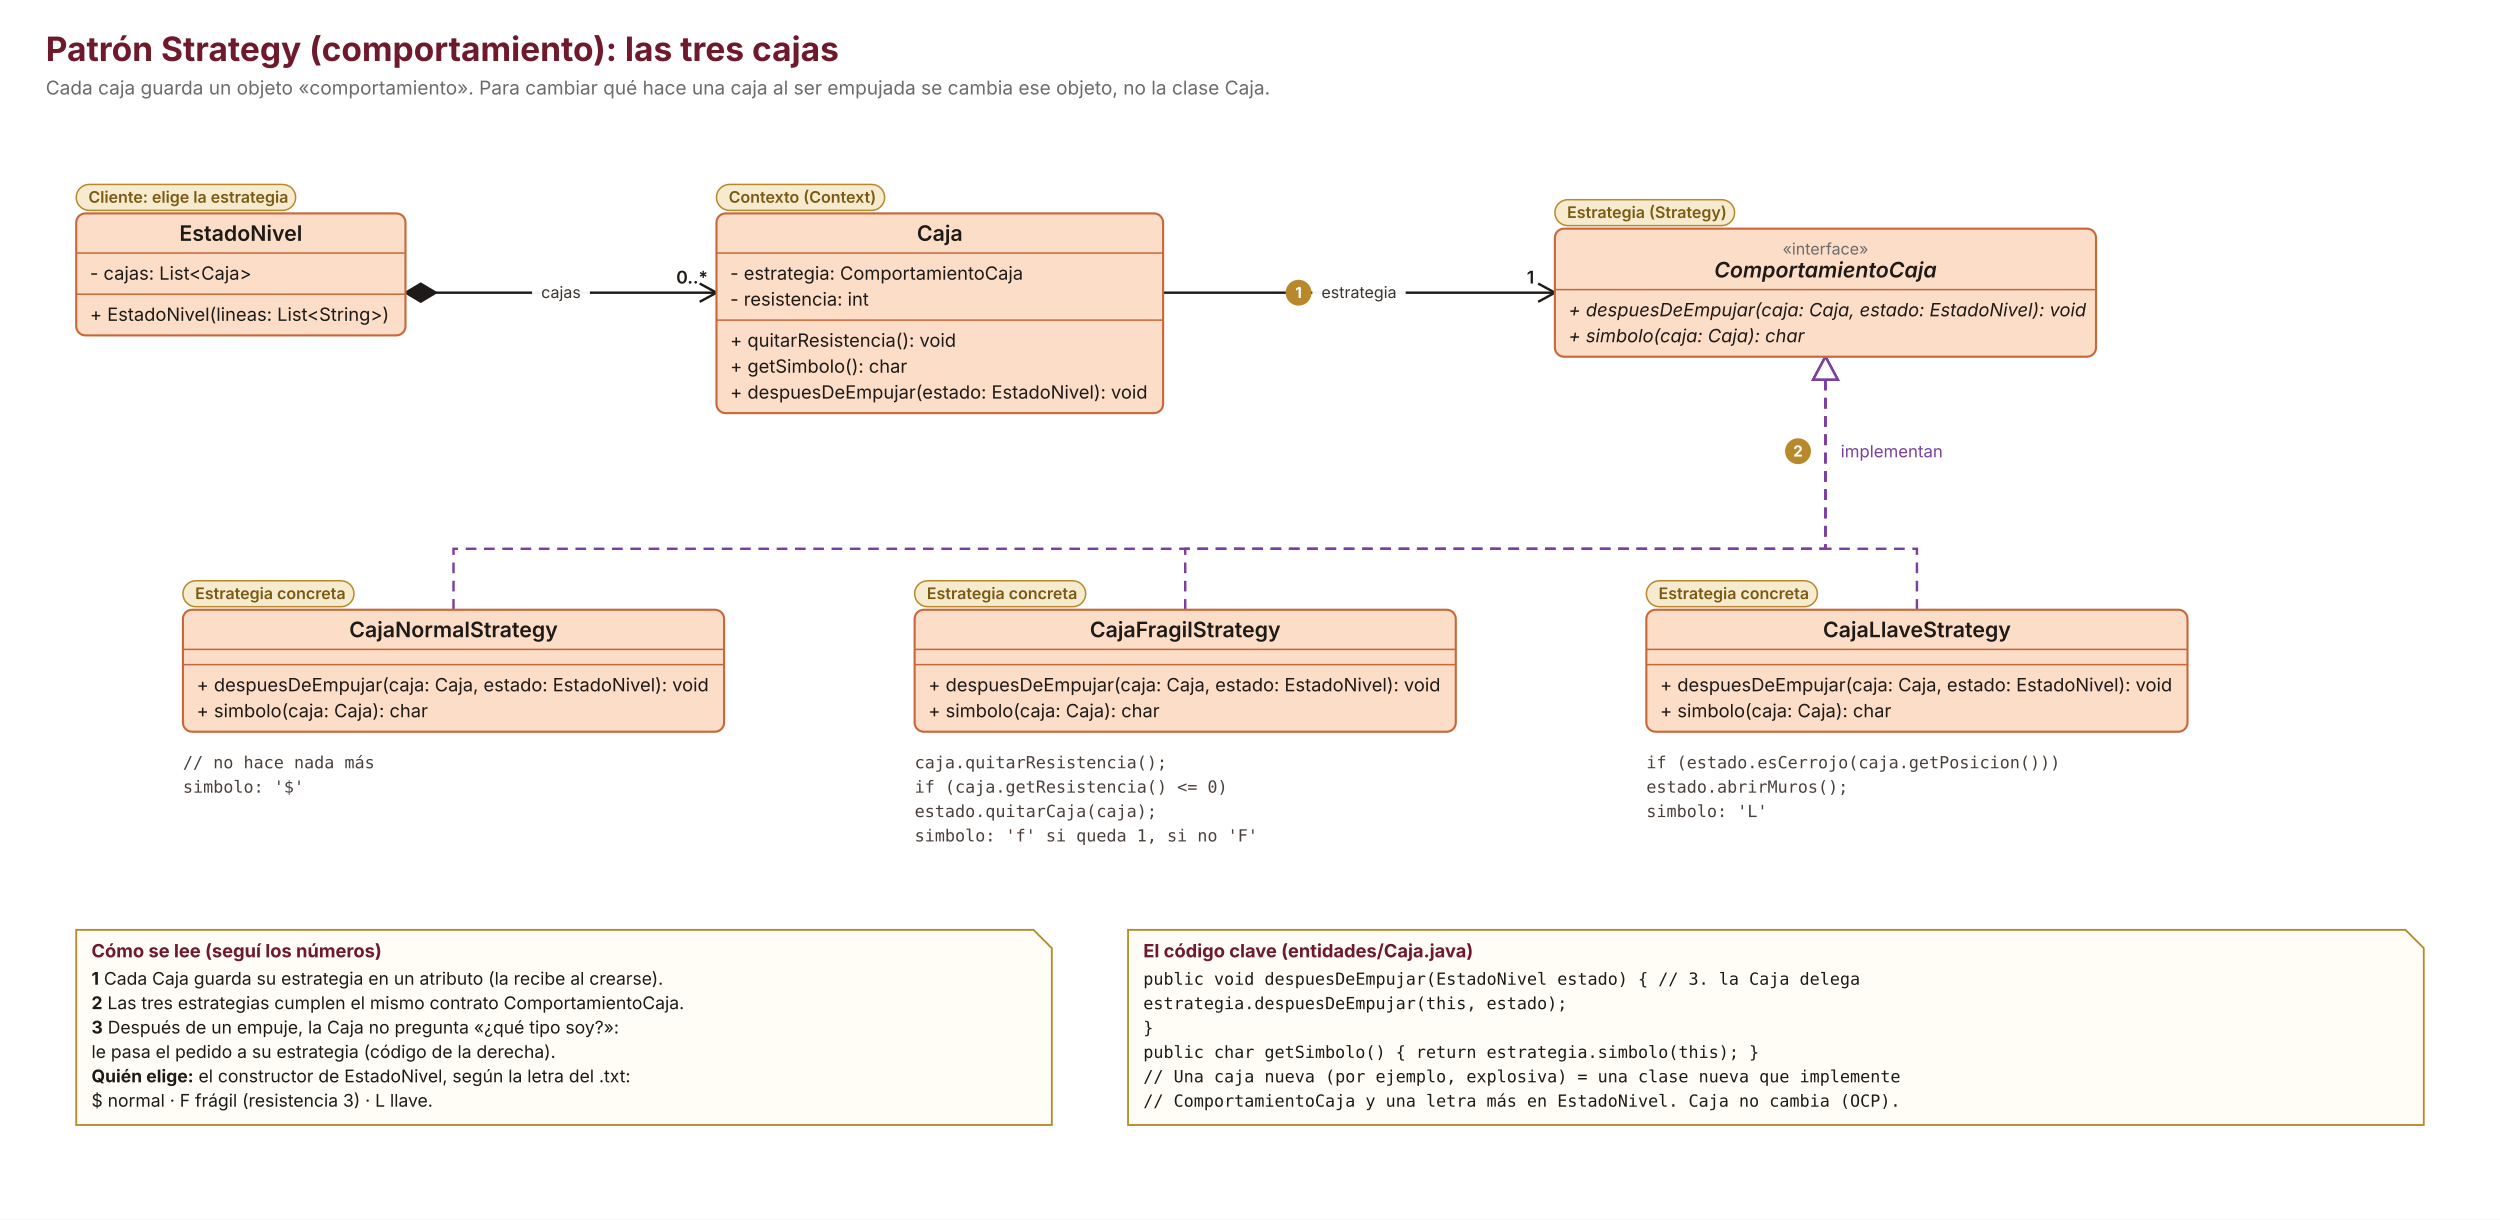
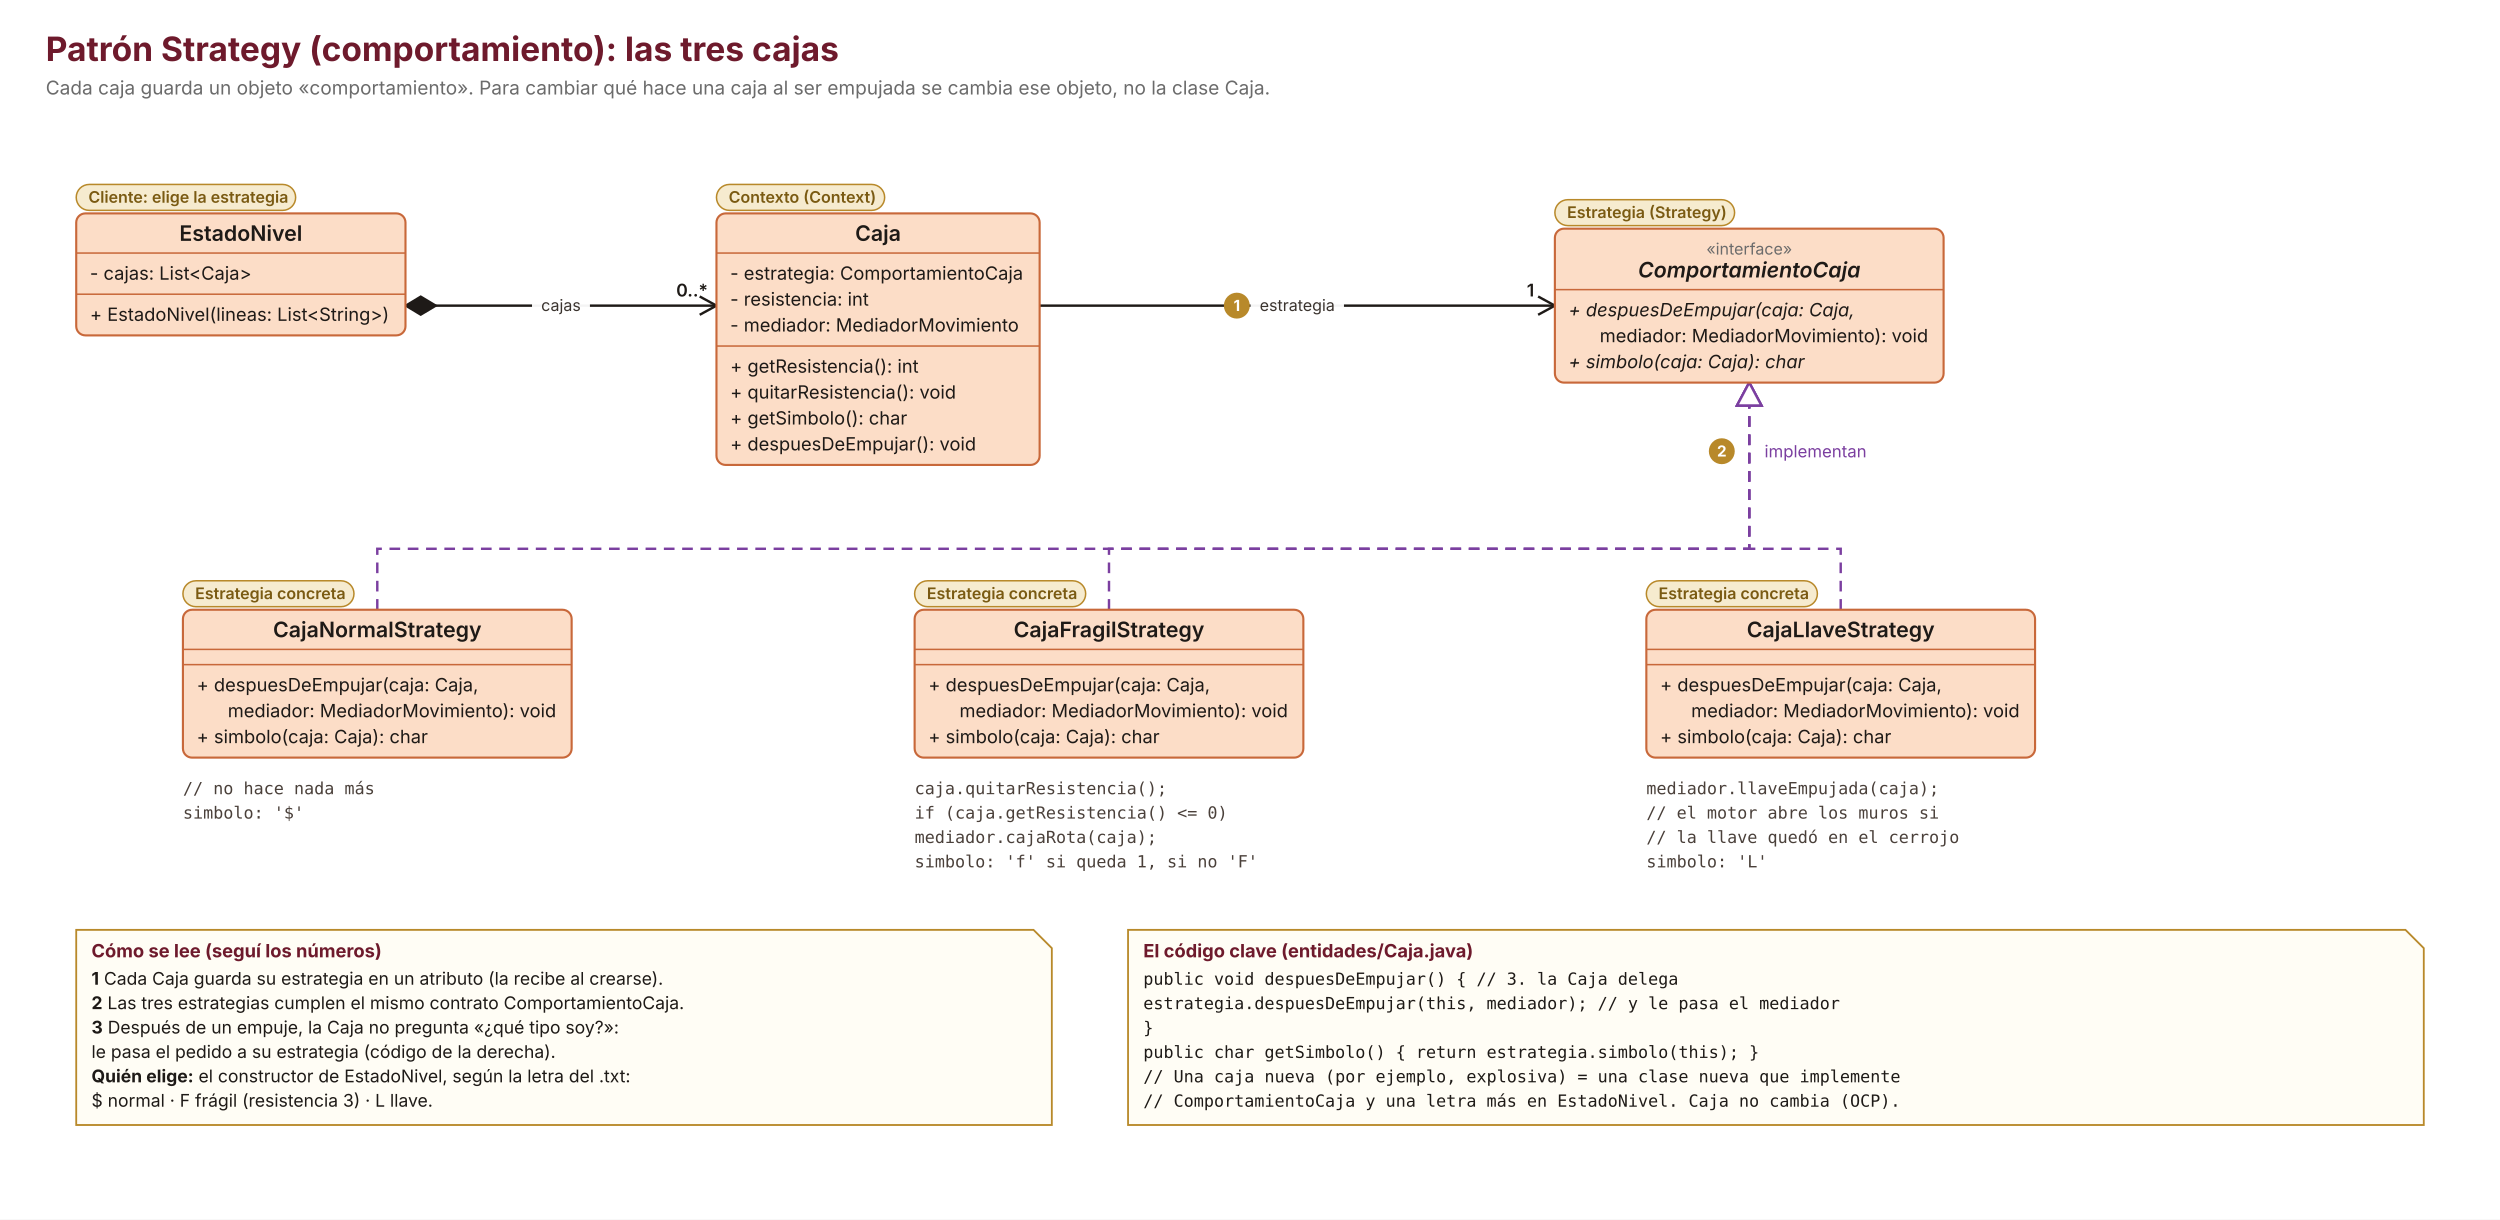
<svg xmlns="http://www.w3.org/2000/svg" viewBox="0 0 1640 800" width="1640" height="800" font-family="Inter, Arial, sans-serif">
  <style>text{white-space:pre}</style>
  <rect width="1640" height="800" fill="#FFFFFF" />
  <text x="30" y="40" font-size="22" font-weight="700" fill="#6E1A2C">Patrón Strategy (comportamiento): las tres cajas</text>
  <text x="30" y="62" font-size="12.5" fill="#6B6B6B">Cada caja guarda un objeto «comportamiento». Para cambiar qué hace una caja al ser empujada se cambia ese objeto, no la clase Caja.</text>
-   <path d="M 266.0 192.0 L 470.0 192.0" fill="none" stroke="#1E1A17" stroke-width="1.6" />
-   <polyline points="459.0,186.0 470.0,192.0 459.0,198.0" fill="none" stroke="#1E1A17" stroke-width="1.6" />
-   <polygon points="266.0,192.0 276.0,198.0 286.0,192.0 276.0,186.0" fill="#1E1A17" stroke="#1E1A17" stroke-width="1.4" />
-   <rect x="349.008" y="183.0" width="37.984" height="17" rx="4" fill="#FFFFFF" fill-opacity="0.95" />
-   <text x="368.0" y="195.5" font-size="10.5" text-anchor="middle" fill="#3A332E">cajas</text>
-   <text x="454" y="186.0" font-size="11.5" font-weight="600" fill="#1E1A17" text-anchor="middle">0..*</text>
-   <path d="M 763.0 192.0 L 1020.0 192.0" fill="none" stroke="#1E1A17" stroke-width="1.6" />
-   <polyline points="1009.0,186.0 1020.0,192.0 1009.0,198.0" fill="none" stroke="#1E1A17" stroke-width="1.6" />
-   <rect x="860.859" y="183.0" width="61.281" height="17" rx="4" fill="#FFFFFF" fill-opacity="0.95" />
-   <text x="891.5" y="195.5" font-size="10.5" text-anchor="middle" fill="#3A332E">estrategia</text>
-   <circle cx="851.859" cy="192.0" r="8.5" fill="#B8892A" />
-   <text x="851.859" y="195.5" font-size="10" font-weight="700" text-anchor="middle" fill="#FFFFFF">1</text>
-   <text x="1004" y="186.0" font-size="11.5" font-weight="600" fill="#1E1A17" text-anchor="middle">1</text>
-   <path d="M 297.5 400.0 L 297.5 360.0 L 1197.5 360.0 L 1197.5 234.0" fill="none" stroke="#7B3FA0" stroke-width="1.6" stroke-dasharray="7 5" />
-   <polygon points="1197.5,234.0 1189.5,249.0 1205.5,249.0" fill="#FFFFFF" stroke="#7B3FA0" stroke-width="1.6" />
-   <path d="M 777.5 400.0 L 777.5 360.0 L 1197.5 360.0 L 1197.5 234.0" fill="none" stroke="#7B3FA0" stroke-width="1.6" stroke-dasharray="7 5" />
-   <polygon points="1197.5,234.0 1189.5,249.0 1205.5,249.0" fill="#FFFFFF" stroke="#7B3FA0" stroke-width="1.6" />
-   <path d="M 1257.5 400.0 L 1257.5 360.0 L 1197.5 360.0 L 1197.5 234.0" fill="none" stroke="#7B3FA0" stroke-width="1.6" stroke-dasharray="7 5" />
-   <polygon points="1197.5,234.0 1189.5,249.0 1205.5,249.0" fill="#FFFFFF" stroke="#7B3FA0" stroke-width="1.6" />
+   <path d="M 266.0 200.5 L 470.0 200.5" fill="none" stroke="#1E1A17" stroke-width="1.6" />
+   <polyline points="459.0,194.5 470.0,200.5 459.0,206.5" fill="none" stroke="#1E1A17" stroke-width="1.6" />
+   <polygon points="266.0,200.5 276.0,206.5 286.0,200.5 276.0,194.5" fill="#1E1A17" stroke="#1E1A17" stroke-width="1.4" />
+   <rect x="349.008" y="191.5" width="37.984" height="17" rx="4" fill="#FFFFFF" fill-opacity="0.95" />
+   <text x="368.0" y="204.0" font-size="10.5" text-anchor="middle" fill="#3A332E">cajas</text>
+   <text x="454" y="194.5" font-size="11.5" font-weight="600" fill="#1E1A17" text-anchor="middle">0..*</text>
+   <path d="M 682.0 200.5 L 1020.0 200.5" fill="none" stroke="#1E1A17" stroke-width="1.6" />
+   <polyline points="1009.0,194.5 1020.0,200.5 1009.0,206.5" fill="none" stroke="#1E1A17" stroke-width="1.6" />
+   <rect x="820.359" y="191.5" width="61.281" height="17" rx="4" fill="#FFFFFF" fill-opacity="0.95" />
+   <text x="851.0" y="204.0" font-size="10.5" text-anchor="middle" fill="#3A332E">estrategia</text>
+   <circle cx="811.359" cy="200.5" r="8.5" fill="#B8892A" />
+   <text x="811.359" y="204.0" font-size="10" font-weight="700" text-anchor="middle" fill="#FFFFFF">1</text>
+   <text x="1004" y="194.5" font-size="11.5" font-weight="600" fill="#1E1A17" text-anchor="middle">1</text>
+   <path d="M 247.5 400.0 L 247.5 360.0 L 1147.5 360.0 L 1147.5 251.0" fill="none" stroke="#7B3FA0" stroke-width="1.6" stroke-dasharray="7 5" />
+   <polygon points="1147.5,251.0 1139.5,266.0 1155.5,266.0" fill="#FFFFFF" stroke="#7B3FA0" stroke-width="1.6" />
+   <path d="M 727.5 400.0 L 727.5 360.0 L 1147.5 360.0 L 1147.5 251.0" fill="none" stroke="#7B3FA0" stroke-width="1.6" stroke-dasharray="7 5" />
+   <polygon points="1147.5,251.0 1139.5,266.0 1155.5,266.0" fill="#FFFFFF" stroke="#7B3FA0" stroke-width="1.6" />
+   <path d="M 1207.5 400.0 L 1207.5 360.0 L 1147.5 360.0 L 1147.5 251.0" fill="none" stroke="#7B3FA0" stroke-width="1.6" stroke-dasharray="7 5" />
+   <polygon points="1147.5,251.0 1139.5,266.0 1155.5,266.0" fill="#FFFFFF" stroke="#7B3FA0" stroke-width="1.6" />
  <g class="caja" id="EstadoNivel">
    <rect x="50" y="121" width="143.938" height="17" rx="8.5" fill="#F6EBCF" stroke="#B8892A" stroke-width="1" />
    <text x="58" y="133" font-size="10.5" font-weight="600" fill="#7A5A12">Cliente: elige la estrategia</text>
    <rect x="50" y="140" width="216" height="80" rx="6" fill="#FCDDC7" stroke="#C8683A" stroke-width="1.4" />
    <text x="158.0" y="158" text-anchor="middle" font-size="14" font-weight="600" fill="#1E1A17">EstadoNivel</text>
    <line x1="50" y1="166" x2="266" y2="166" stroke="#C8683A" stroke-width="1" />
    <text x="59.0" y="183.5" font-size="12" fill="#1E1A17">- cajas: List&lt;Caja&gt;</text>
    <line x1="50" y1="193" x2="266" y2="193" stroke="#C8683A" stroke-width="1" />
    <text x="59.0" y="210.5" font-size="12" fill="#1E1A17">+ EstadoNivel(lineas: List&lt;String&gt;)</text>
  </g>
  <g class="caja" id="Caja">
    <rect x="470" y="121" width="110.328" height="17" rx="8.5" fill="#F6EBCF" stroke="#B8892A" stroke-width="1" />
    <text x="478" y="133" font-size="10.5" font-weight="600" fill="#7A5A12">Contexto (Context)</text>
-     <rect x="470" y="140" width="293" height="131" rx="6" fill="#FCDDC7" stroke="#C8683A" stroke-width="1.4" />
-     <text x="616.5" y="158" text-anchor="middle" font-size="14" font-weight="600" fill="#1E1A17">Caja</text>
-     <line x1="470" y1="166" x2="763" y2="166" stroke="#C8683A" stroke-width="1" />
+     <rect x="470" y="140" width="212" height="165" rx="6" fill="#FCDDC7" stroke="#C8683A" stroke-width="1.4" />
+     <text x="576.0" y="158" text-anchor="middle" font-size="14" font-weight="600" fill="#1E1A17">Caja</text>
+     <line x1="470" y1="166" x2="682" y2="166" stroke="#C8683A" stroke-width="1" />
    <text x="479.0" y="183.5" font-size="12" fill="#1E1A17">- estrategia: ComportamientoCaja</text>
    <text x="479.0" y="200.5" font-size="12" fill="#1E1A17">- resistencia: int</text>
-     <line x1="470" y1="210" x2="763" y2="210" stroke="#C8683A" stroke-width="1" />
-     <text x="479.0" y="227.5" font-size="12" fill="#1E1A17">+ quitarResistencia(): void</text>
-     <text x="479.0" y="244.5" font-size="12" fill="#1E1A17">+ getSimbolo(): char</text>
-     <text x="479.0" y="261.5" font-size="12" fill="#1E1A17">+ despuesDeEmpujar(estado: EstadoNivel): void</text>
+     <text x="479.0" y="217.5" font-size="12" fill="#1E1A17">- mediador: MediadorMovimiento</text>
+     <line x1="470" y1="227" x2="682" y2="227" stroke="#C8683A" stroke-width="1" />
+     <text x="479.0" y="244.5" font-size="12" fill="#1E1A17">+ getResistencia(): int</text>
+     <text x="479.0" y="261.5" font-size="12" fill="#1E1A17">+ quitarResistencia(): void</text>
+     <text x="479.0" y="278.5" font-size="12" fill="#1E1A17">+ getSimbolo(): char</text>
+     <text x="479.0" y="295.5" font-size="12" fill="#1E1A17">+ despuesDeEmpujar(): void</text>
  </g>
  <g class="caja" id="ComportamientoCaja">
    <rect x="1020" y="131" width="117.891" height="17" rx="8.5" fill="#F6EBCF" stroke="#B8892A" stroke-width="1" />
    <text x="1028" y="143" font-size="10.5" font-weight="600" fill="#7A5A12">Estrategia (Strategy)</text>
-     <rect x="1020" y="150" width="355" height="84" rx="6" fill="#FCDDC7" stroke="#C8683A" stroke-width="1.4" />
-     <text x="1197.5" y="167" text-anchor="middle" font-size="10.5" fill="#6B6B6B">«interface»</text>
-     <text x="1197.5" y="182" text-anchor="middle" font-size="14" font-weight="600" fill="#1E1A17" font-style="italic">ComportamientoCaja</text>
-     <line x1="1020" y1="190" x2="1375" y2="190" stroke="#C8683A" stroke-width="1" />
-     <text x="1029.0" y="207.5" font-size="12" fill="#1E1A17" font-style="italic">+ despuesDeEmpujar(caja: Caja, estado: EstadoNivel): void</text>
-     <text x="1029.0" y="224.5" font-size="12" fill="#1E1A17" font-style="italic">+ simbolo(caja: Caja): char</text>
+     <rect x="1020" y="150" width="255" height="101" rx="6" fill="#FCDDC7" stroke="#C8683A" stroke-width="1.4" />
+     <text x="1147.5" y="167" text-anchor="middle" font-size="10.5" fill="#6B6B6B">«interface»</text>
+     <text x="1147.5" y="182" text-anchor="middle" font-size="14" font-weight="600" fill="#1E1A17" font-style="italic">ComportamientoCaja</text>
+     <line x1="1020" y1="190" x2="1275" y2="190" stroke="#C8683A" stroke-width="1" />
+     <text x="1029.0" y="207.5" font-size="12" fill="#1E1A17" font-style="italic">+ despuesDeEmpujar(caja: Caja,</text>
+     <text x="1049.4" y="224.5" font-size="12" fill="#1E1A17">mediador: MediadorMovimiento): void</text>
+     <text x="1029.0" y="241.5" font-size="12" fill="#1E1A17" font-style="italic">+ simbolo(caja: Caja): char</text>
  </g>
  <g class="caja" id="CajaNormalStrategy">
    <rect x="120" y="381" width="112.203" height="17" rx="8.5" fill="#F6EBCF" stroke="#B8892A" stroke-width="1" />
    <text x="128" y="393" font-size="10.5" font-weight="600" fill="#7A5A12">Estrategia concreta</text>
-     <rect x="120" y="400" width="355" height="80" rx="6" fill="#FCDDC7" stroke="#C8683A" stroke-width="1.4" />
-     <text x="297.5" y="418" text-anchor="middle" font-size="14" font-weight="600" fill="#1E1A17">CajaNormalStrategy</text>
-     <line x1="120" y1="426" x2="475" y2="426" stroke="#C8683A" stroke-width="1" />
-     <line x1="120" y1="436" x2="475" y2="436" stroke="#C8683A" stroke-width="1" />
-     <text x="129.0" y="453.5" font-size="12" fill="#1E1A17">+ despuesDeEmpujar(caja: Caja, estado: EstadoNivel): void</text>
-     <text x="129.0" y="470.5" font-size="12" fill="#1E1A17">+ simbolo(caja: Caja): char</text>
+     <rect x="120" y="400" width="255" height="97" rx="6" fill="#FCDDC7" stroke="#C8683A" stroke-width="1.4" />
+     <text x="247.5" y="418" text-anchor="middle" font-size="14" font-weight="600" fill="#1E1A17">CajaNormalStrategy</text>
+     <line x1="120" y1="426" x2="375" y2="426" stroke="#C8683A" stroke-width="1" />
+     <line x1="120" y1="436" x2="375" y2="436" stroke="#C8683A" stroke-width="1" />
+     <text x="129.0" y="453.5" font-size="12" fill="#1E1A17">+ despuesDeEmpujar(caja: Caja,</text>
+     <text x="149.4" y="470.5" font-size="12" fill="#1E1A17">mediador: MediadorMovimiento): void</text>
+     <text x="129.0" y="487.5" font-size="12" fill="#1E1A17">+ simbolo(caja: Caja): char</text>
  </g>
  <g class="caja" id="CajaFragilStrategy">
    <rect x="600" y="381" width="112.203" height="17" rx="8.5" fill="#F6EBCF" stroke="#B8892A" stroke-width="1" />
    <text x="608" y="393" font-size="10.5" font-weight="600" fill="#7A5A12">Estrategia concreta</text>
-     <rect x="600" y="400" width="355" height="80" rx="6" fill="#FCDDC7" stroke="#C8683A" stroke-width="1.4" />
-     <text x="777.5" y="418" text-anchor="middle" font-size="14" font-weight="600" fill="#1E1A17">CajaFragilStrategy</text>
-     <line x1="600" y1="426" x2="955" y2="426" stroke="#C8683A" stroke-width="1" />
-     <line x1="600" y1="436" x2="955" y2="436" stroke="#C8683A" stroke-width="1" />
-     <text x="609.0" y="453.5" font-size="12" fill="#1E1A17">+ despuesDeEmpujar(caja: Caja, estado: EstadoNivel): void</text>
-     <text x="609.0" y="470.5" font-size="12" fill="#1E1A17">+ simbolo(caja: Caja): char</text>
+     <rect x="600" y="400" width="255" height="97" rx="6" fill="#FCDDC7" stroke="#C8683A" stroke-width="1.4" />
+     <text x="727.5" y="418" text-anchor="middle" font-size="14" font-weight="600" fill="#1E1A17">CajaFragilStrategy</text>
+     <line x1="600" y1="426" x2="855" y2="426" stroke="#C8683A" stroke-width="1" />
+     <line x1="600" y1="436" x2="855" y2="436" stroke="#C8683A" stroke-width="1" />
+     <text x="609.0" y="453.5" font-size="12" fill="#1E1A17">+ despuesDeEmpujar(caja: Caja,</text>
+     <text x="629.4" y="470.5" font-size="12" fill="#1E1A17">mediador: MediadorMovimiento): void</text>
+     <text x="609.0" y="487.5" font-size="12" fill="#1E1A17">+ simbolo(caja: Caja): char</text>
  </g>
  <g class="caja" id="CajaLlaveStrategy">
    <rect x="1080" y="381" width="112.203" height="17" rx="8.5" fill="#F6EBCF" stroke="#B8892A" stroke-width="1" />
    <text x="1088" y="393" font-size="10.5" font-weight="600" fill="#7A5A12">Estrategia concreta</text>
-     <rect x="1080" y="400" width="355" height="80" rx="6" fill="#FCDDC7" stroke="#C8683A" stroke-width="1.4" />
-     <text x="1257.5" y="418" text-anchor="middle" font-size="14" font-weight="600" fill="#1E1A17">CajaLlaveStrategy</text>
-     <line x1="1080" y1="426" x2="1435" y2="426" stroke="#C8683A" stroke-width="1" />
-     <line x1="1080" y1="436" x2="1435" y2="436" stroke="#C8683A" stroke-width="1" />
-     <text x="1089.0" y="453.5" font-size="12" fill="#1E1A17">+ despuesDeEmpujar(caja: Caja, estado: EstadoNivel): void</text>
-     <text x="1089.0" y="470.5" font-size="12" fill="#1E1A17">+ simbolo(caja: Caja): char</text>
+     <rect x="1080" y="400" width="255" height="97" rx="6" fill="#FCDDC7" stroke="#C8683A" stroke-width="1.4" />
+     <text x="1207.5" y="418" text-anchor="middle" font-size="14" font-weight="600" fill="#1E1A17">CajaLlaveStrategy</text>
+     <line x1="1080" y1="426" x2="1335" y2="426" stroke="#C8683A" stroke-width="1" />
+     <line x1="1080" y1="436" x2="1335" y2="436" stroke="#C8683A" stroke-width="1" />
+     <text x="1089.0" y="453.5" font-size="12" fill="#1E1A17">+ despuesDeEmpujar(caja: Caja,</text>
+     <text x="1109.4" y="470.5" font-size="12" fill="#1E1A17">mediador: MediadorMovimiento): void</text>
+     <text x="1089.0" y="487.5" font-size="12" fill="#1E1A17">+ simbolo(caja: Caja): char</text>
  </g>
-   <text x="1207.5" y="300" font-size="11" font-weight="400" fill="#7B3FA0" text-anchor="start">implementan</text>
-   <circle cx="1179.5" cy="296" r="8.5" fill="#B8892A" />
-   <text x="1179.5" y="299.5" font-size="10" font-weight="700" text-anchor="middle" fill="#FFFFFF">2</text>
-   <text x="120" y="504" font-size="11" fill="#4A403A" font-family="IBM Plex Mono, DejaVu Sans Mono, monospace">// no hace nada más</text>
-   <text x="120" y="520" font-size="11" fill="#4A403A" font-family="IBM Plex Mono, DejaVu Sans Mono, monospace">simbolo: '$'</text>
-   <text x="600" y="504" font-size="11" fill="#4A403A" font-family="IBM Plex Mono, DejaVu Sans Mono, monospace">caja.quitarResistencia();</text>
-   <text x="600" y="520" font-size="11" fill="#4A403A" font-family="IBM Plex Mono, DejaVu Sans Mono, monospace">if (caja.getResistencia() &lt;= 0)</text>
-   <text x="600" y="536" font-size="11" fill="#4A403A" font-family="IBM Plex Mono, DejaVu Sans Mono, monospace">    estado.quitarCaja(caja);</text>
-   <text x="600" y="552" font-size="11" fill="#4A403A" font-family="IBM Plex Mono, DejaVu Sans Mono, monospace">simbolo: 'f' si queda 1, si no 'F'</text>
-   <text x="1080" y="504" font-size="11" fill="#4A403A" font-family="IBM Plex Mono, DejaVu Sans Mono, monospace">if (estado.esCerrojo(caja.getPosicion()))</text>
-   <text x="1080" y="520" font-size="11" fill="#4A403A" font-family="IBM Plex Mono, DejaVu Sans Mono, monospace">    estado.abrirMuros();</text>
-   <text x="1080" y="536" font-size="11" fill="#4A403A" font-family="IBM Plex Mono, DejaVu Sans Mono, monospace">simbolo: 'L'</text>
+   <text x="1157.5" y="300" font-size="11" font-weight="400" fill="#7B3FA0" text-anchor="start">implementan</text>
+   <circle cx="1129.5" cy="296" r="8.5" fill="#B8892A" />
+   <text x="1129.5" y="299.5" font-size="10" font-weight="700" text-anchor="middle" fill="#FFFFFF">2</text>
+   <text x="120" y="521" font-size="11" fill="#4A403A" font-family="IBM Plex Mono, DejaVu Sans Mono, monospace">// no hace nada más</text>
+   <text x="120" y="537" font-size="11" fill="#4A403A" font-family="IBM Plex Mono, DejaVu Sans Mono, monospace">simbolo: '$'</text>
+   <text x="600" y="521" font-size="11" fill="#4A403A" font-family="IBM Plex Mono, DejaVu Sans Mono, monospace">caja.quitarResistencia();</text>
+   <text x="600" y="537" font-size="11" fill="#4A403A" font-family="IBM Plex Mono, DejaVu Sans Mono, monospace">if (caja.getResistencia() &lt;= 0)</text>
+   <text x="600" y="553" font-size="11" fill="#4A403A" font-family="IBM Plex Mono, DejaVu Sans Mono, monospace">    mediador.cajaRota(caja);</text>
+   <text x="600" y="569" font-size="11" fill="#4A403A" font-family="IBM Plex Mono, DejaVu Sans Mono, monospace">simbolo: 'f' si queda 1, si no 'F'</text>
+   <text x="1080" y="521" font-size="11" fill="#4A403A" font-family="IBM Plex Mono, DejaVu Sans Mono, monospace">mediador.llaveEmpujada(caja);</text>
+   <text x="1080" y="537" font-size="11" fill="#4A403A" font-family="IBM Plex Mono, DejaVu Sans Mono, monospace">// el motor abre los muros si</text>
+   <text x="1080" y="553" font-size="11" fill="#4A403A" font-family="IBM Plex Mono, DejaVu Sans Mono, monospace">// la llave quedó en el cerrojo</text>
+   <text x="1080" y="569" font-size="11" fill="#4A403A" font-family="IBM Plex Mono, DejaVu Sans Mono, monospace">simbolo: 'L'</text>
  <path d="M 50 610 L 678 610 L 690 622 L 690 738 L 50 738 Z" fill="#FFFDF5" stroke="#B8892A" stroke-width="1.2" />
  <text x="60" y="628" font-size="12" font-weight="700" fill="#6E1A2C">Cómo se lee (seguí los números)</text>
  <text x="60" y="646" font-size="11.5" fill="#1E1A17">
    <tspan font-weight="700">1</tspan> Cada Caja guarda su estrategia en un atributo (la recibe al crearse).</text>
  <text x="60" y="662" font-size="11.5" fill="#1E1A17">
    <tspan font-weight="700">2</tspan> Las tres estrategias cumplen el mismo contrato ComportamientoCaja.</text>
  <text x="60" y="678" font-size="11.5" fill="#1E1A17">
    <tspan font-weight="700">3</tspan> Después de un empuje, la Caja no pregunta «¿qué tipo soy?»:</text>
  <text x="60" y="694" font-size="11.5" fill="#1E1A17">     le pasa el pedido a su estrategia (código de la derecha).</text>
  <text x="60" y="710" font-size="11.5" fill="#1E1A17">
    <tspan font-weight="700">Quién elige:</tspan> el constructor de EstadoNivel, según la letra del .txt:</text>
  <text x="60" y="726" font-size="11.5" fill="#1E1A17">     $ normal · F frágil (resistencia 3) · L llave.</text>
  <path d="M 740 610 L 1578 610 L 1590 622 L 1590 738 L 740 738 Z" fill="#FFFDF5" stroke="#B8892A" stroke-width="1.2" />
  <text x="750" y="628" font-size="12" font-weight="700" fill="#6E1A2C">El código clave (entidades/Caja.java)</text>
-   <text x="750" y="646" font-family="IBM Plex Mono, DejaVu Sans Mono, monospace" font-size="11" fill="#1E1A17">public void despuesDeEmpujar(EstadoNivel estado) {    // 3. la Caja delega</text>
-   <text x="750" y="662" font-family="IBM Plex Mono, DejaVu Sans Mono, monospace" font-size="11" fill="#1E1A17">    estrategia.despuesDeEmpujar(this, estado);</text>
+   <text x="750" y="646" font-family="IBM Plex Mono, DejaVu Sans Mono, monospace" font-size="11" fill="#1E1A17">public void despuesDeEmpujar() {                 // 3. la Caja delega</text>
+   <text x="750" y="662" font-family="IBM Plex Mono, DejaVu Sans Mono, monospace" font-size="11" fill="#1E1A17">    estrategia.despuesDeEmpujar(this, mediador);  // y le pasa el mediador</text>
  <text x="750" y="678" font-family="IBM Plex Mono, DejaVu Sans Mono, monospace" font-size="11" fill="#1E1A17">}</text>
  <text x="750" y="694" font-family="IBM Plex Mono, DejaVu Sans Mono, monospace" font-size="11" fill="#1E1A17">public char getSimbolo() { return estrategia.simbolo(this); }</text>
  <text x="750" y="710" font-family="IBM Plex Mono, DejaVu Sans Mono, monospace" font-size="11" fill="#1E1A17">// Una caja nueva (por ejemplo, explosiva) = una clase nueva que implemente</text>
  <text x="750" y="726" font-family="IBM Plex Mono, DejaVu Sans Mono, monospace" font-size="11" fill="#1E1A17">// ComportamientoCaja y una letra más en EstadoNivel. Caja no cambia (OCP).</text>
</svg>
